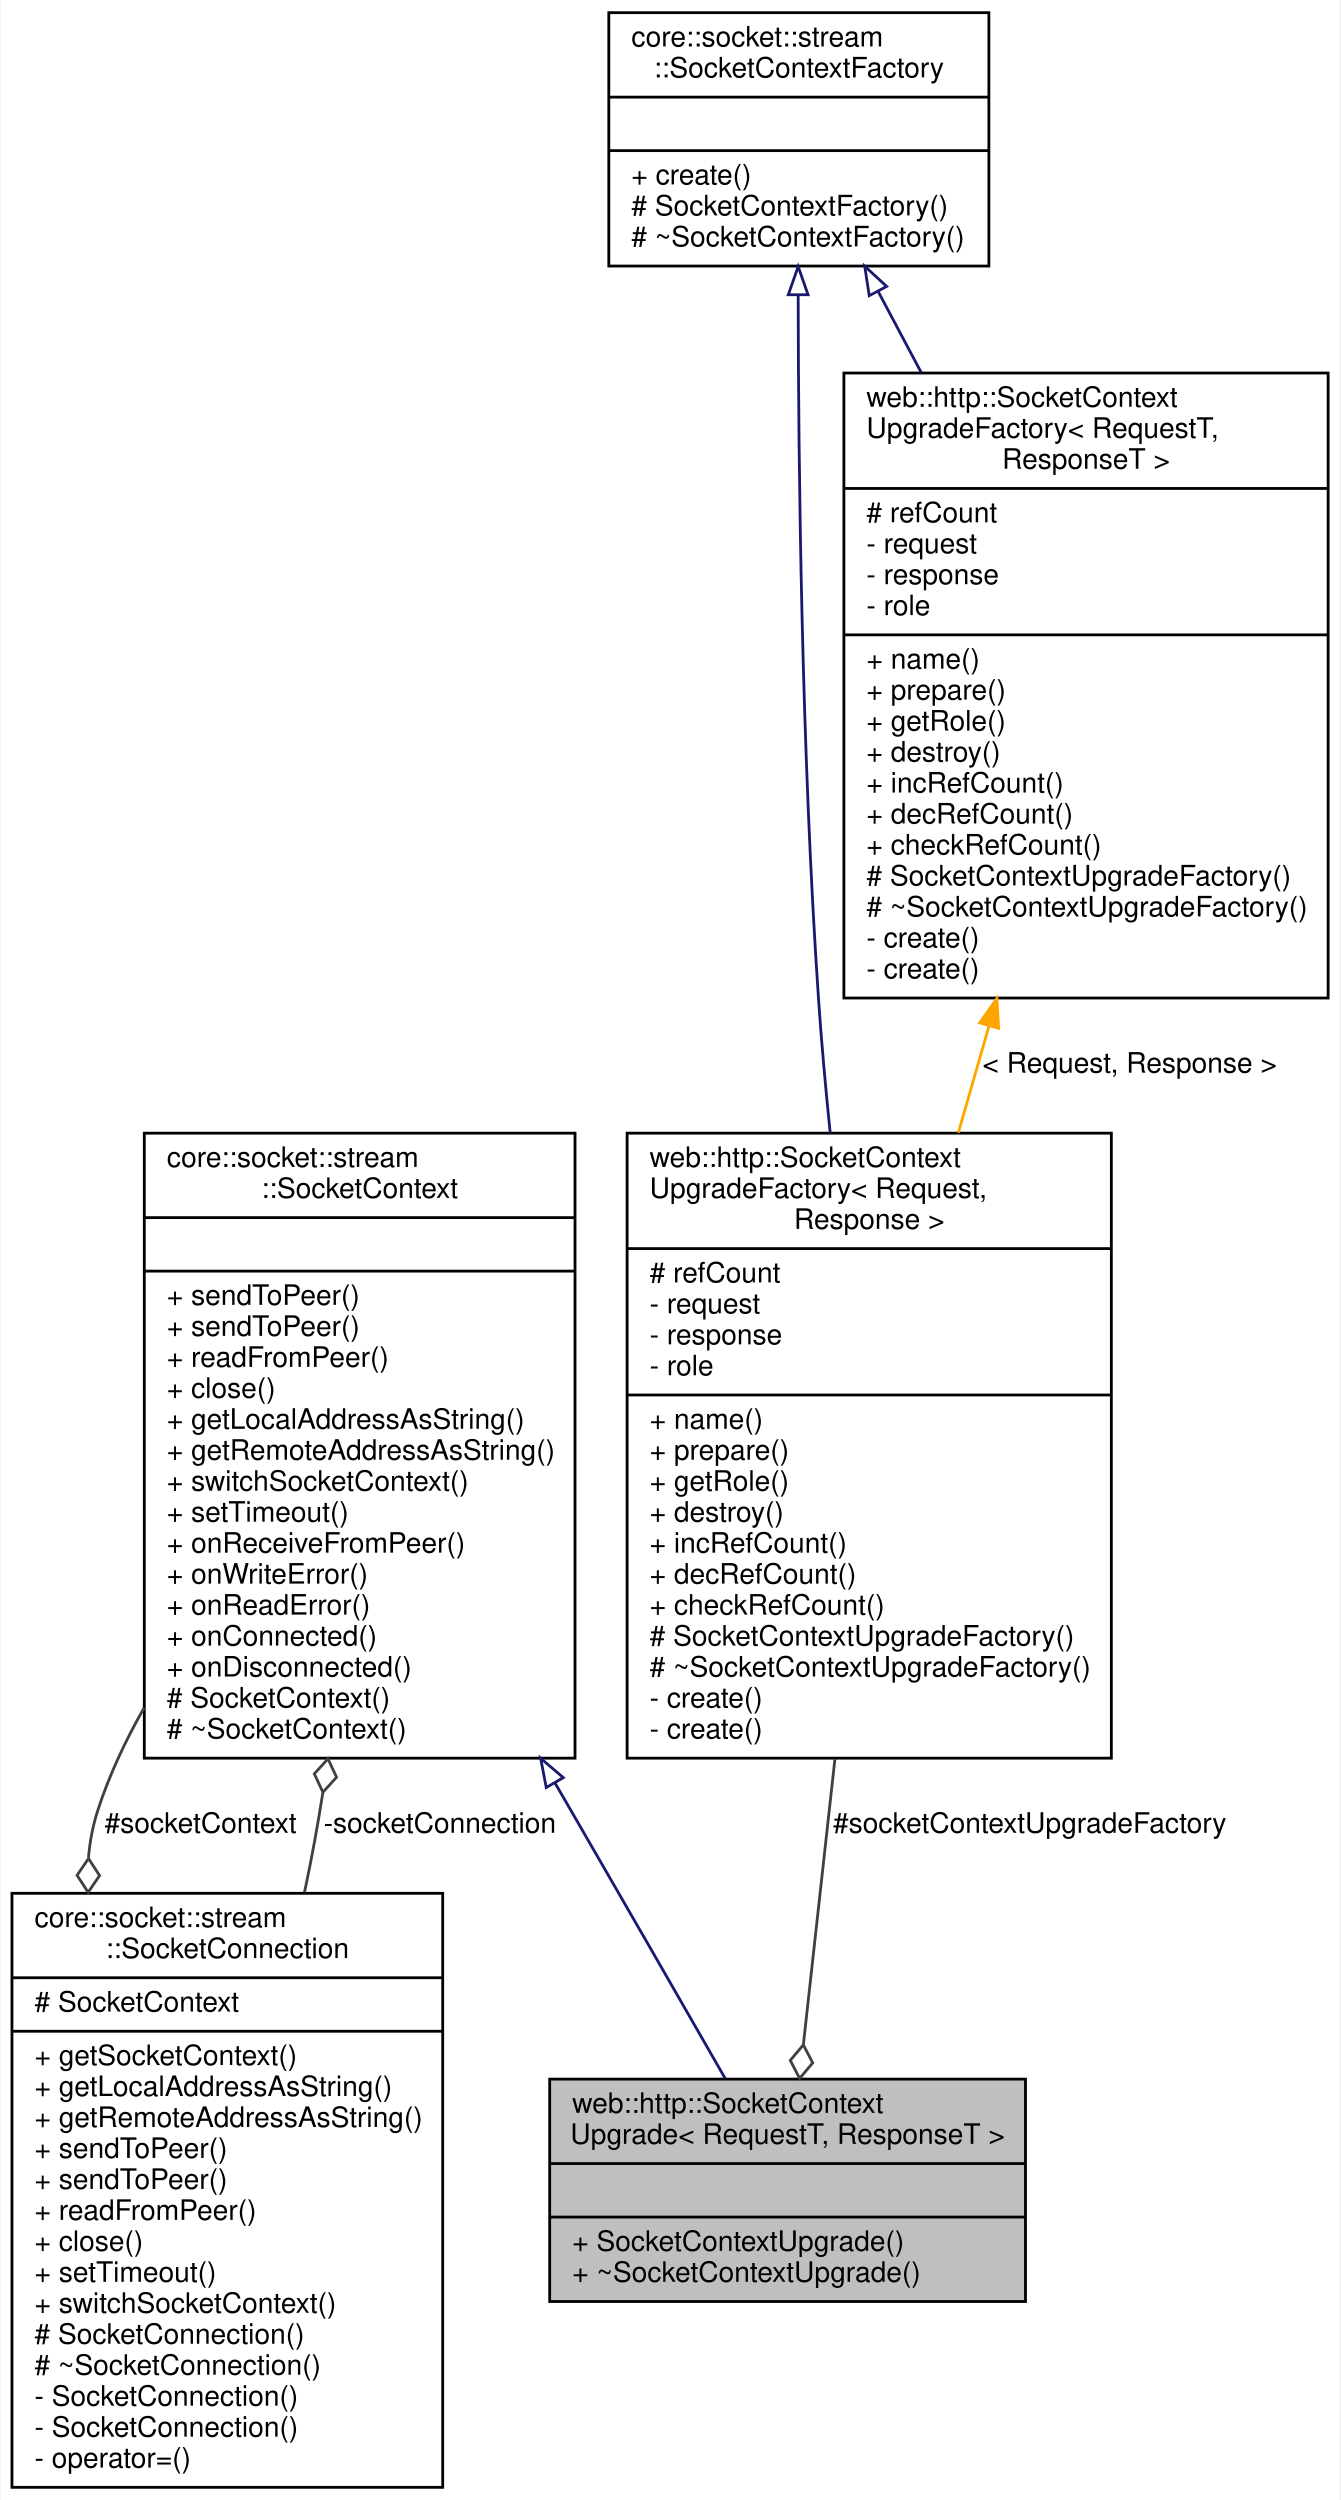
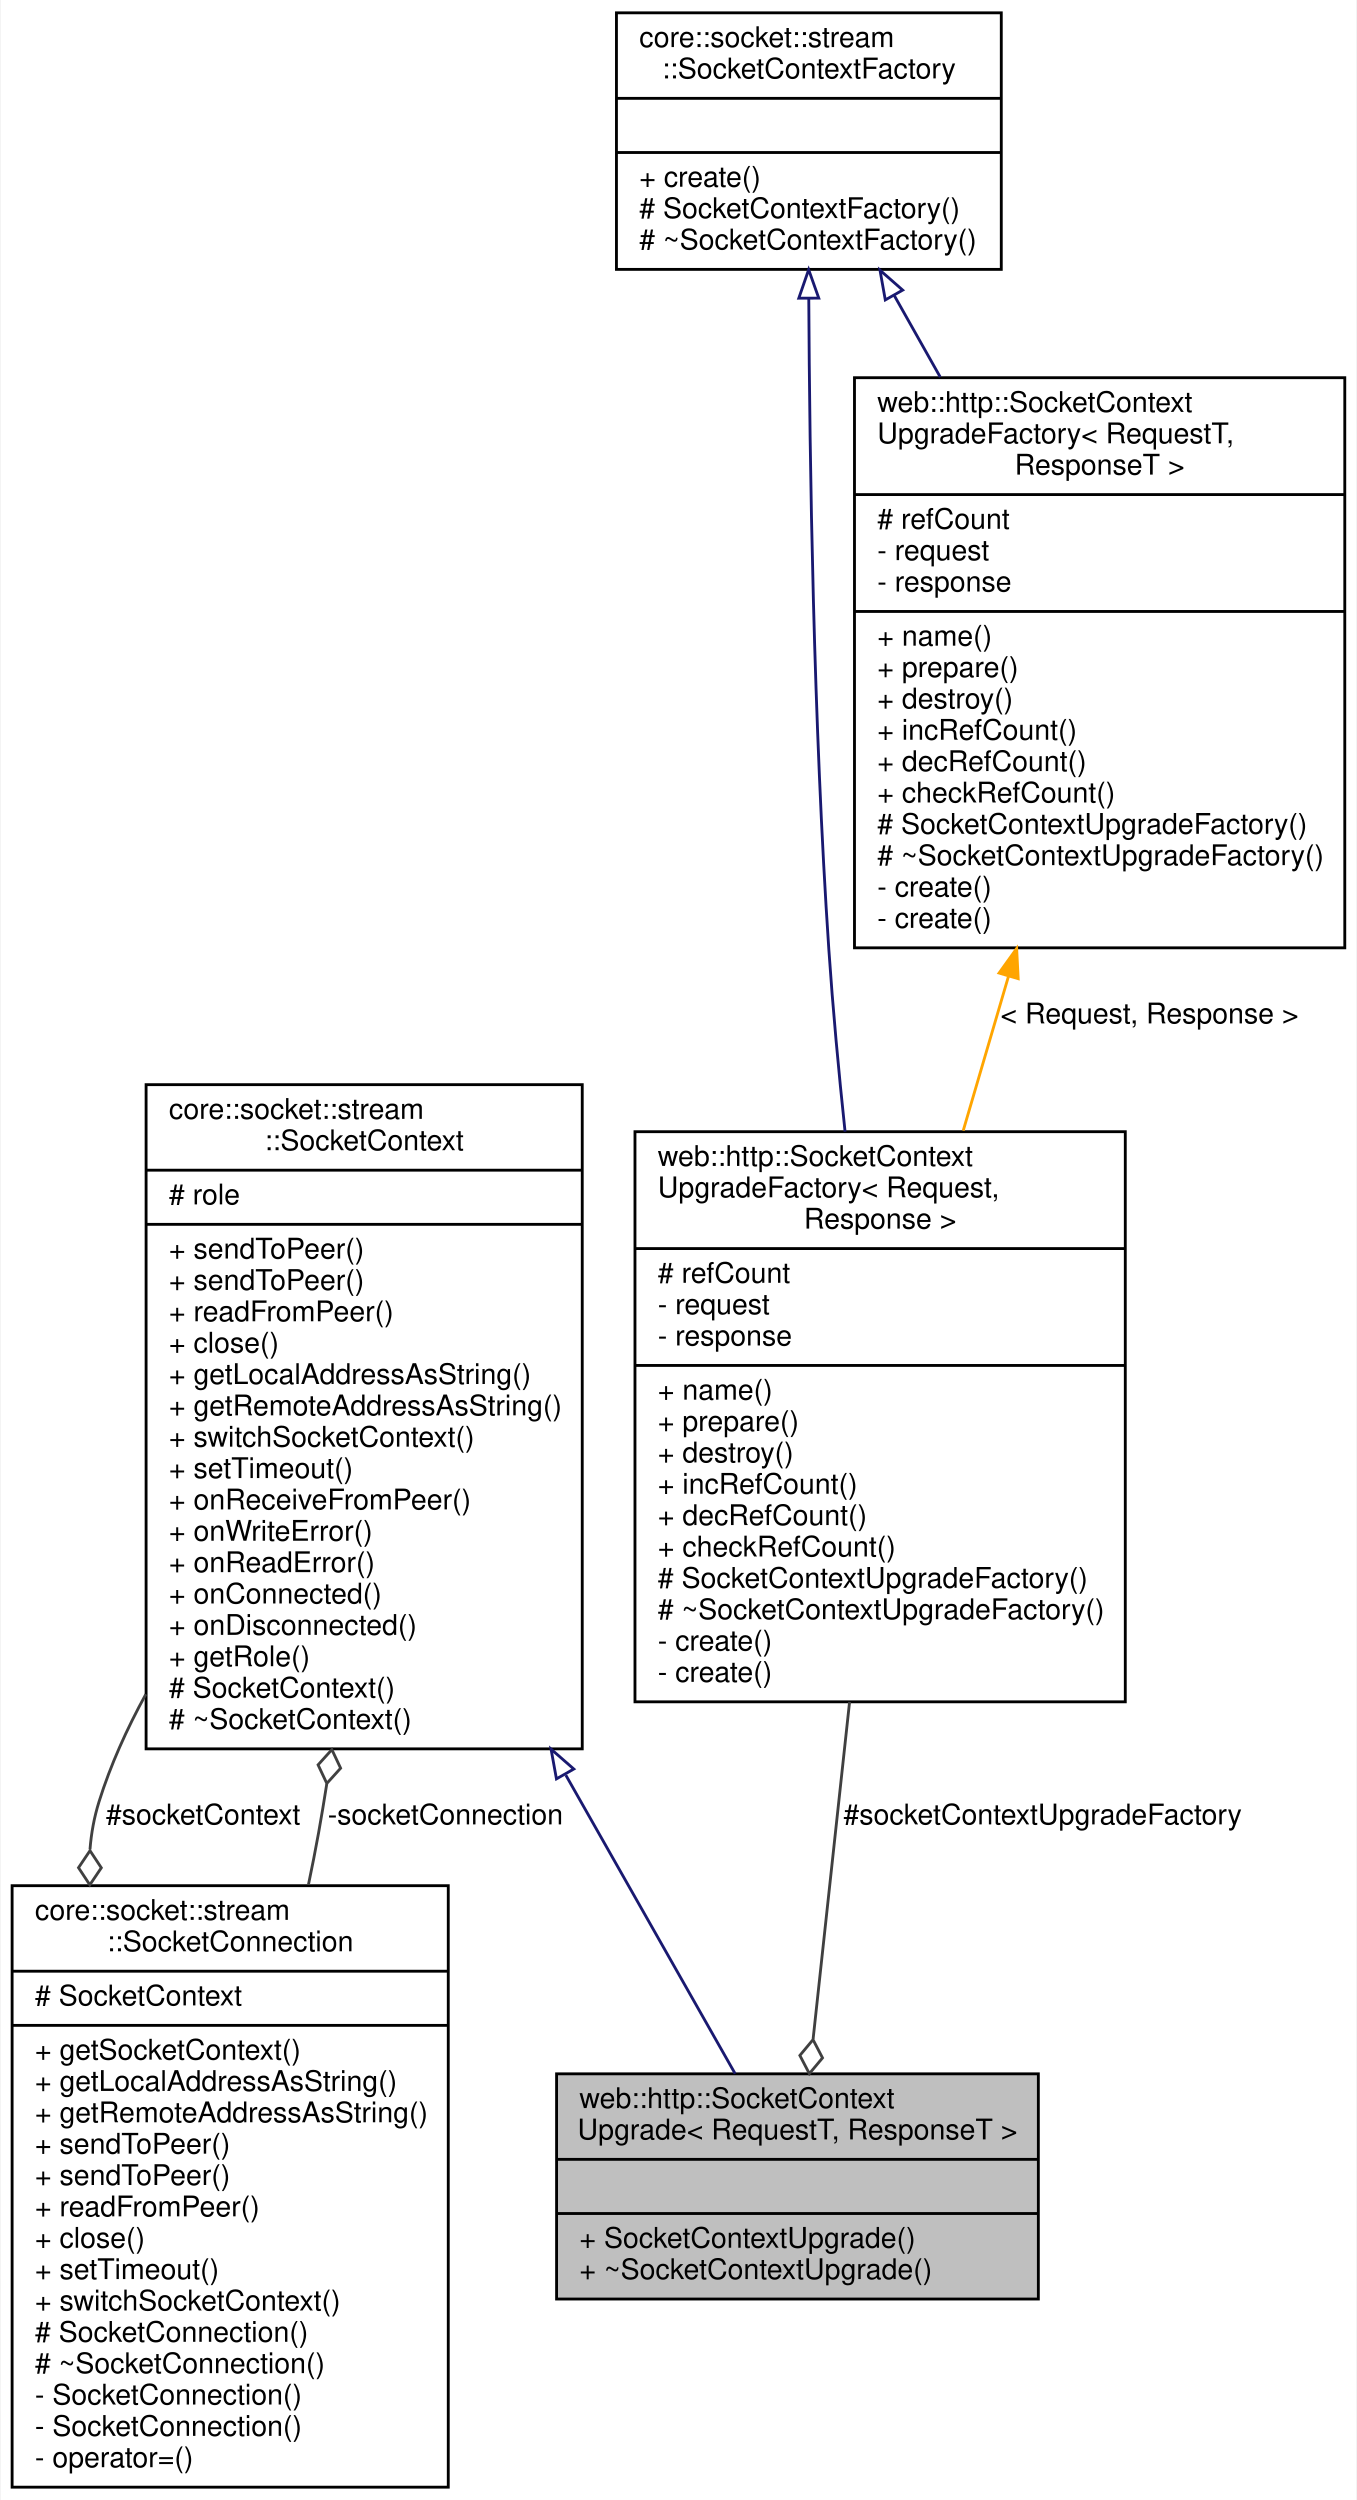
- <svg xmlns="http://www.w3.org/2000/svg" xmlns:xlink="http://www.w3.org/1999/xlink" width="476pt" height="888pt" viewBox="0.00 0.00 475.50 888.00">
-   <g id="graph0" class="graph" transform="scale(1 1) rotate(0) translate(4 884)">
-     <polygon fill="white" stroke="transparent" points="-4,4 -4,-884 471.5,-884 471.5,4 -4,4" />
+ <svg xmlns="http://www.w3.org/2000/svg" xmlns:xlink="http://www.w3.org/1999/xlink" width="476pt" height="877pt" viewBox="0.00 0.00 475.50 877.00">
+   <g id="graph0" class="graph" transform="scale(1 1) rotate(0) translate(4 873)">
+     <polygon fill="white" stroke="transparent" points="-4,4 -4,-873 471.5,-873 471.5,4 -4,4" />
    <g id="node1" class="node">
      <g id="a_node1">
        <a xlink:title=" ">
          <polygon fill="#bfbfbf" stroke="black" points="191,-66.5 191,-145.5 360,-145.5 360,-66.5 191,-66.5" />
          <text text-anchor="start" x="199" y="-133.5" font-family="Helvetica,sans-Serif" font-size="10.00">web::http::SocketContext</text>
          <text text-anchor="middle" x="275.5" y="-122.5" font-family="Helvetica,sans-Serif" font-size="10.00">Upgrade&lt; RequestT, ResponseT &gt;</text>
          <polyline fill="none" stroke="black" points="191,-115.5 360,-115.5 " />
          <text text-anchor="middle" x="275.5" y="-103.5" font-family="Helvetica,sans-Serif" font-size="10.00"> </text>
          <polyline fill="none" stroke="black" points="191,-96.5 360,-96.5 " />
          <text text-anchor="start" x="199" y="-84.5" font-family="Helvetica,sans-Serif" font-size="10.00">+ SocketContextUpgrade()</text>
          <text text-anchor="start" x="199" y="-73.5" font-family="Helvetica,sans-Serif" font-size="10.00">+ ~SocketContextUpgrade()</text>
        </a>
      </g>
    </g>
    <g id="node2" class="node">
      <g id="a_node2">
        <a xlink:href="classcore_1_1socket_1_1stream_1_1_socket_context.html" target="_top" xlink:title=" ">
-           <polygon fill="white" stroke="black" points="47,-259.5 47,-481.5 200,-481.5 200,-259.5 47,-259.5" />
-           <text text-anchor="start" x="55" y="-469.5" font-family="Helvetica,sans-Serif" font-size="10.00">core::socket::stream</text>
-           <text text-anchor="middle" x="123.5" y="-458.5" font-family="Helvetica,sans-Serif" font-size="10.00">::SocketContext</text>
-           <polyline fill="none" stroke="black" points="47,-451.5 200,-451.5 " />
-           <text text-anchor="middle" x="123.5" y="-439.5" font-family="Helvetica,sans-Serif" font-size="10.00"> </text>
-           <polyline fill="none" stroke="black" points="47,-432.5 200,-432.5 " />
+           <polygon fill="white" stroke="black" points="47,-259.5 47,-492.5 200,-492.5 200,-259.5 47,-259.5" />
+           <text text-anchor="start" x="55" y="-480.5" font-family="Helvetica,sans-Serif" font-size="10.00">core::socket::stream</text>
+           <text text-anchor="middle" x="123.5" y="-469.5" font-family="Helvetica,sans-Serif" font-size="10.00">::SocketContext</text>
+           <polyline fill="none" stroke="black" points="47,-462.5 200,-462.5 " />
+           <text text-anchor="start" x="55" y="-450.5" font-family="Helvetica,sans-Serif" font-size="10.00"># role</text>
+           <polyline fill="none" stroke="black" points="47,-443.5 200,-443.5 " />
+           <text text-anchor="start" x="55" y="-431.5" font-family="Helvetica,sans-Serif" font-size="10.00">+ sendToPeer()</text>
          <text text-anchor="start" x="55" y="-420.5" font-family="Helvetica,sans-Serif" font-size="10.00">+ sendToPeer()</text>
-           <text text-anchor="start" x="55" y="-409.5" font-family="Helvetica,sans-Serif" font-size="10.00">+ sendToPeer()</text>
-           <text text-anchor="start" x="55" y="-398.5" font-family="Helvetica,sans-Serif" font-size="10.00">+ readFromPeer()</text>
-           <text text-anchor="start" x="55" y="-387.5" font-family="Helvetica,sans-Serif" font-size="10.00">+ close()</text>
-           <text text-anchor="start" x="55" y="-376.5" font-family="Helvetica,sans-Serif" font-size="10.00">+ getLocalAddressAsString()</text>
-           <text text-anchor="start" x="55" y="-365.5" font-family="Helvetica,sans-Serif" font-size="10.00">+ getRemoteAddressAsString()</text>
-           <text text-anchor="start" x="55" y="-354.5" font-family="Helvetica,sans-Serif" font-size="10.00">+ switchSocketContext()</text>
-           <text text-anchor="start" x="55" y="-343.5" font-family="Helvetica,sans-Serif" font-size="10.00">+ setTimeout()</text>
-           <text text-anchor="start" x="55" y="-332.5" font-family="Helvetica,sans-Serif" font-size="10.00">+ onReceiveFromPeer()</text>
-           <text text-anchor="start" x="55" y="-321.5" font-family="Helvetica,sans-Serif" font-size="10.00">+ onWriteError()</text>
-           <text text-anchor="start" x="55" y="-310.5" font-family="Helvetica,sans-Serif" font-size="10.00">+ onReadError()</text>
-           <text text-anchor="start" x="55" y="-299.5" font-family="Helvetica,sans-Serif" font-size="10.00">+ onConnected()</text>
-           <text text-anchor="start" x="55" y="-288.5" font-family="Helvetica,sans-Serif" font-size="10.00">+ onDisconnected()</text>
+           <text text-anchor="start" x="55" y="-409.5" font-family="Helvetica,sans-Serif" font-size="10.00">+ readFromPeer()</text>
+           <text text-anchor="start" x="55" y="-398.5" font-family="Helvetica,sans-Serif" font-size="10.00">+ close()</text>
+           <text text-anchor="start" x="55" y="-387.5" font-family="Helvetica,sans-Serif" font-size="10.00">+ getLocalAddressAsString()</text>
+           <text text-anchor="start" x="55" y="-376.5" font-family="Helvetica,sans-Serif" font-size="10.00">+ getRemoteAddressAsString()</text>
+           <text text-anchor="start" x="55" y="-365.5" font-family="Helvetica,sans-Serif" font-size="10.00">+ switchSocketContext()</text>
+           <text text-anchor="start" x="55" y="-354.5" font-family="Helvetica,sans-Serif" font-size="10.00">+ setTimeout()</text>
+           <text text-anchor="start" x="55" y="-343.5" font-family="Helvetica,sans-Serif" font-size="10.00">+ onReceiveFromPeer()</text>
+           <text text-anchor="start" x="55" y="-332.5" font-family="Helvetica,sans-Serif" font-size="10.00">+ onWriteError()</text>
+           <text text-anchor="start" x="55" y="-321.5" font-family="Helvetica,sans-Serif" font-size="10.00">+ onReadError()</text>
+           <text text-anchor="start" x="55" y="-310.5" font-family="Helvetica,sans-Serif" font-size="10.00">+ onConnected()</text>
+           <text text-anchor="start" x="55" y="-299.5" font-family="Helvetica,sans-Serif" font-size="10.00">+ onDisconnected()</text>
+           <text text-anchor="start" x="55" y="-288.5" font-family="Helvetica,sans-Serif" font-size="10.00">+ getRole()</text>
          <text text-anchor="start" x="55" y="-277.5" font-family="Helvetica,sans-Serif" font-size="10.00"># SocketContext()</text>
          <text text-anchor="start" x="55" y="-266.5" font-family="Helvetica,sans-Serif" font-size="10.00"># ~SocketContext()</text>
        </a>
      </g>
    </g>
    <g id="edge1" class="edge">
-       <path fill="none" stroke="midnightblue" d="M192.86,-250.74C194.76,-247.46 196.64,-244.21 198.5,-241 217.06,-208.96 237.98,-172.52 253.33,-145.74" />
-       <polygon fill="none" stroke="midnightblue" points="189.78,-249.07 187.78,-259.47 195.83,-252.58 189.78,-249.07" />
+       <path fill="none" stroke="midnightblue" d="M194.24,-250.28C215.79,-212.27 237.92,-173.26 253.63,-145.56" />
+       <polygon fill="none" stroke="midnightblue" points="190.95,-248.97 189.06,-259.4 197.04,-252.43 190.95,-248.97" />
    </g>
    <g id="node3" class="node">
      <g id="a_node3">
        <a xlink:href="classcore_1_1socket_1_1stream_1_1_socket_connection.html" target="_top" xlink:title=" ">
          <polygon fill="white" stroke="black" points="0,-0.5 0,-211.5 153,-211.5 153,-0.5 0,-0.5" />
          <text text-anchor="start" x="8" y="-199.5" font-family="Helvetica,sans-Serif" font-size="10.00">core::socket::stream</text>
          <text text-anchor="middle" x="76.5" y="-188.5" font-family="Helvetica,sans-Serif" font-size="10.00">::SocketConnection</text>
          <polyline fill="none" stroke="black" points="0,-181.5 153,-181.5 " />
          <text text-anchor="start" x="8" y="-169.5" font-family="Helvetica,sans-Serif" font-size="10.00"># SocketContext</text>
          <polyline fill="none" stroke="black" points="0,-162.5 153,-162.5 " />
          <text text-anchor="start" x="8" y="-150.5" font-family="Helvetica,sans-Serif" font-size="10.00">+ getSocketContext()</text>
          <text text-anchor="start" x="8" y="-139.5" font-family="Helvetica,sans-Serif" font-size="10.00">+ getLocalAddressAsString()</text>
          <text text-anchor="start" x="8" y="-128.5" font-family="Helvetica,sans-Serif" font-size="10.00">+ getRemoteAddressAsString()</text>
          <text text-anchor="start" x="8" y="-117.5" font-family="Helvetica,sans-Serif" font-size="10.00">+ sendToPeer()</text>
          <text text-anchor="start" x="8" y="-106.5" font-family="Helvetica,sans-Serif" font-size="10.00">+ sendToPeer()</text>
          <text text-anchor="start" x="8" y="-95.5" font-family="Helvetica,sans-Serif" font-size="10.00">+ readFromPeer()</text>
          <text text-anchor="start" x="8" y="-84.5" font-family="Helvetica,sans-Serif" font-size="10.00">+ close()</text>
          <text text-anchor="start" x="8" y="-73.5" font-family="Helvetica,sans-Serif" font-size="10.00">+ setTimeout()</text>
          <text text-anchor="start" x="8" y="-62.5" font-family="Helvetica,sans-Serif" font-size="10.00">+ switchSocketContext()</text>
          <text text-anchor="start" x="8" y="-51.5" font-family="Helvetica,sans-Serif" font-size="10.00"># SocketConnection()</text>
          <text text-anchor="start" x="8" y="-40.5" font-family="Helvetica,sans-Serif" font-size="10.00"># ~SocketConnection()</text>
          <text text-anchor="start" x="8" y="-29.5" font-family="Helvetica,sans-Serif" font-size="10.00">- SocketConnection()</text>
          <text text-anchor="start" x="8" y="-18.5" font-family="Helvetica,sans-Serif" font-size="10.00">- SocketConnection()</text>
          <text text-anchor="start" x="8" y="-7.5" font-family="Helvetica,sans-Serif" font-size="10.00">- operator=()</text>
        </a>
      </g>
    </g>
    <g id="edge3" class="edge">
-       <path fill="none" stroke="#404040" d="M46.94,-277.39C40.27,-265.69 34.53,-253.44 30.5,-241 28.73,-235.52 27.66,-229.92 27.19,-224.27" />
-       <polygon fill="none" stroke="#404040" points="27.19,-223.85 23.12,-217.89 27.06,-211.85 31.12,-217.81 27.19,-223.85" />
+       <path fill="none" stroke="#404040" d="M46.91,-278.67C40.25,-266.52 34.52,-253.84 30.5,-241 28.78,-235.5 27.76,-229.89 27.32,-224.23" />
+       <polygon fill="none" stroke="#404040" points="27.32,-223.79 23.29,-217.81 27.26,-211.79 31.29,-217.77 27.32,-223.79" />
      <text text-anchor="middle" x="67" y="-233" font-family="Helvetica,sans-Serif" font-size="10.00"> #socketContext</text>
    </g>
    <g id="edge2" class="edge">
-       <path fill="none" stroke="#404040" d="M103.9,-211.81C105.2,-217.95 106.41,-224.04 107.5,-230 108.53,-235.62 109.5,-241.39 110.42,-247.22" />
-       <polygon fill="none" stroke="#404040" points="110.45,-247.4 115.3,-252.73 112.24,-259.26 107.39,-253.93 110.45,-247.4" />
+       <path fill="none" stroke="#404040" d="M103.94,-211.8C105.22,-217.94 106.43,-224.04 107.5,-230 108.51,-235.62 109.47,-241.38 110.38,-247.21" />
+       <polygon fill="none" stroke="#404040" points="110.4,-247.37 115.24,-252.72 112.17,-259.24 107.33,-253.89 110.4,-247.37" />
      <text text-anchor="middle" x="152" y="-233" font-family="Helvetica,sans-Serif" font-size="10.00"> -socketConnection</text>
    </g>
    <g id="node4" class="node">
      <g id="a_node4">
        <a xlink:href="classweb_1_1http_1_1_socket_context_upgrade_factory.html" target="_top" xlink:title=" ">
-           <polygon fill="white" stroke="black" points="218.5,-259.5 218.5,-481.5 390.5,-481.5 390.5,-259.5 218.5,-259.5" />
-           <text text-anchor="start" x="226.5" y="-469.5" font-family="Helvetica,sans-Serif" font-size="10.00">web::http::SocketContext</text>
-           <text text-anchor="start" x="226.5" y="-458.5" font-family="Helvetica,sans-Serif" font-size="10.00">UpgradeFactory&lt; Request,</text>
-           <text text-anchor="middle" x="304.5" y="-447.5" font-family="Helvetica,sans-Serif" font-size="10.00"> Response &gt;</text>
-           <polyline fill="none" stroke="black" points="218.5,-440.5 390.5,-440.5 " />
-           <text text-anchor="start" x="226.5" y="-428.5" font-family="Helvetica,sans-Serif" font-size="10.00"># refCount</text>
-           <text text-anchor="start" x="226.5" y="-417.5" font-family="Helvetica,sans-Serif" font-size="10.00">- request</text>
-           <text text-anchor="start" x="226.5" y="-406.5" font-family="Helvetica,sans-Serif" font-size="10.00">- response</text>
-           <text text-anchor="start" x="226.5" y="-395.5" font-family="Helvetica,sans-Serif" font-size="10.00">- role</text>
-           <polyline fill="none" stroke="black" points="218.5,-388.5 390.5,-388.5 " />
-           <text text-anchor="start" x="226.5" y="-376.5" font-family="Helvetica,sans-Serif" font-size="10.00">+ name()</text>
-           <text text-anchor="start" x="226.5" y="-365.5" font-family="Helvetica,sans-Serif" font-size="10.00">+ prepare()</text>
-           <text text-anchor="start" x="226.5" y="-354.5" font-family="Helvetica,sans-Serif" font-size="10.00">+ getRole()</text>
-           <text text-anchor="start" x="226.5" y="-343.5" font-family="Helvetica,sans-Serif" font-size="10.00">+ destroy()</text>
-           <text text-anchor="start" x="226.5" y="-332.5" font-family="Helvetica,sans-Serif" font-size="10.00">+ incRefCount()</text>
-           <text text-anchor="start" x="226.5" y="-321.5" font-family="Helvetica,sans-Serif" font-size="10.00">+ decRefCount()</text>
-           <text text-anchor="start" x="226.5" y="-310.5" font-family="Helvetica,sans-Serif" font-size="10.00">+ checkRefCount()</text>
-           <text text-anchor="start" x="226.5" y="-299.5" font-family="Helvetica,sans-Serif" font-size="10.00"># SocketContextUpgradeFactory()</text>
-           <text text-anchor="start" x="226.5" y="-288.5" font-family="Helvetica,sans-Serif" font-size="10.00"># ~SocketContextUpgradeFactory()</text>
-           <text text-anchor="start" x="226.5" y="-277.5" font-family="Helvetica,sans-Serif" font-size="10.00">- create()</text>
-           <text text-anchor="start" x="226.5" y="-266.5" font-family="Helvetica,sans-Serif" font-size="10.00">- create()</text>
+           <polygon fill="white" stroke="black" points="218.5,-276 218.5,-476 390.5,-476 390.5,-276 218.5,-276" />
+           <text text-anchor="start" x="226.5" y="-464" font-family="Helvetica,sans-Serif" font-size="10.00">web::http::SocketContext</text>
+           <text text-anchor="start" x="226.5" y="-453" font-family="Helvetica,sans-Serif" font-size="10.00">UpgradeFactory&lt; Request,</text>
+           <text text-anchor="middle" x="304.5" y="-442" font-family="Helvetica,sans-Serif" font-size="10.00"> Response &gt;</text>
+           <polyline fill="none" stroke="black" points="218.5,-435 390.5,-435 " />
+           <text text-anchor="start" x="226.5" y="-423" font-family="Helvetica,sans-Serif" font-size="10.00"># refCount</text>
+           <text text-anchor="start" x="226.5" y="-412" font-family="Helvetica,sans-Serif" font-size="10.00">- request</text>
+           <text text-anchor="start" x="226.5" y="-401" font-family="Helvetica,sans-Serif" font-size="10.00">- response</text>
+           <polyline fill="none" stroke="black" points="218.5,-394 390.5,-394 " />
+           <text text-anchor="start" x="226.5" y="-382" font-family="Helvetica,sans-Serif" font-size="10.00">+ name()</text>
+           <text text-anchor="start" x="226.5" y="-371" font-family="Helvetica,sans-Serif" font-size="10.00">+ prepare()</text>
+           <text text-anchor="start" x="226.5" y="-360" font-family="Helvetica,sans-Serif" font-size="10.00">+ destroy()</text>
+           <text text-anchor="start" x="226.5" y="-349" font-family="Helvetica,sans-Serif" font-size="10.00">+ incRefCount()</text>
+           <text text-anchor="start" x="226.5" y="-338" font-family="Helvetica,sans-Serif" font-size="10.00">+ decRefCount()</text>
+           <text text-anchor="start" x="226.5" y="-327" font-family="Helvetica,sans-Serif" font-size="10.00">+ checkRefCount()</text>
+           <text text-anchor="start" x="226.5" y="-316" font-family="Helvetica,sans-Serif" font-size="10.00"># SocketContextUpgradeFactory()</text>
+           <text text-anchor="start" x="226.5" y="-305" font-family="Helvetica,sans-Serif" font-size="10.00"># ~SocketContextUpgradeFactory()</text>
+           <text text-anchor="start" x="226.5" y="-294" font-family="Helvetica,sans-Serif" font-size="10.00">- create()</text>
+           <text text-anchor="start" x="226.5" y="-283" font-family="Helvetica,sans-Serif" font-size="10.00">- create()</text>
        </a>
      </g>
    </g>
    <g id="edge4" class="edge">
-       <path fill="none" stroke="#404040" d="M292.33,-259.32C288.44,-224.12 284.32,-186.84 281.13,-157.98" />
-       <polygon fill="none" stroke="#404040" points="281.1,-157.68 276.46,-152.15 279.78,-145.75 284.42,-151.27 281.1,-157.68" />
+       <path fill="none" stroke="#404040" d="M293.78,-275.97C289.43,-235.77 284.6,-191.07 280.99,-157.74" />
+       <polygon fill="none" stroke="#404040" points="280.96,-157.49 276.34,-151.95 279.67,-145.56 284.29,-151.09 280.96,-157.49" />
      <text text-anchor="middle" x="361.5" y="-233" font-family="Helvetica,sans-Serif" font-size="10.00"> #socketContextUpgradeFactory</text>
    </g>
    <g id="node5" class="node">
      <g id="a_node5">
        <a xlink:href="classcore_1_1socket_1_1stream_1_1_socket_context_factory.html" target="_top" xlink:title=" ">
-           <polygon fill="white" stroke="black" points="212,-789.5 212,-879.5 347,-879.5 347,-789.5 212,-789.5" />
-           <text text-anchor="start" x="220" y="-867.5" font-family="Helvetica,sans-Serif" font-size="10.00">core::socket::stream</text>
-           <text text-anchor="middle" x="279.5" y="-856.5" font-family="Helvetica,sans-Serif" font-size="10.00">::SocketContextFactory</text>
-           <polyline fill="none" stroke="black" points="212,-849.5 347,-849.5 " />
-           <text text-anchor="middle" x="279.5" y="-837.5" font-family="Helvetica,sans-Serif" font-size="10.00"> </text>
-           <polyline fill="none" stroke="black" points="212,-830.5 347,-830.5 " />
-           <text text-anchor="start" x="220" y="-818.5" font-family="Helvetica,sans-Serif" font-size="10.00">+ create()</text>
-           <text text-anchor="start" x="220" y="-807.5" font-family="Helvetica,sans-Serif" font-size="10.00"># SocketContextFactory()</text>
-           <text text-anchor="start" x="220" y="-796.5" font-family="Helvetica,sans-Serif" font-size="10.00"># ~SocketContextFactory()</text>
+           <polygon fill="white" stroke="black" points="212,-778.5 212,-868.5 347,-868.5 347,-778.5 212,-778.5" />
+           <text text-anchor="start" x="220" y="-856.5" font-family="Helvetica,sans-Serif" font-size="10.00">core::socket::stream</text>
+           <text text-anchor="middle" x="279.5" y="-845.5" font-family="Helvetica,sans-Serif" font-size="10.00">::SocketContextFactory</text>
+           <polyline fill="none" stroke="black" points="212,-838.5 347,-838.5 " />
+           <text text-anchor="middle" x="279.5" y="-826.5" font-family="Helvetica,sans-Serif" font-size="10.00"> </text>
+           <polyline fill="none" stroke="black" points="212,-819.5 347,-819.5 " />
+           <text text-anchor="start" x="220" y="-807.5" font-family="Helvetica,sans-Serif" font-size="10.00">+ create()</text>
+           <text text-anchor="start" x="220" y="-796.5" font-family="Helvetica,sans-Serif" font-size="10.00"># SocketContextFactory()</text>
+           <text text-anchor="start" x="220" y="-785.5" font-family="Helvetica,sans-Serif" font-size="10.00"># ~SocketContextFactory()</text>
        </a>
      </g>
    </g>
    <g id="edge5" class="edge">
-       <path fill="none" stroke="midnightblue" d="M279.26,-779.16C279.34,-718.2 280.51,-616.4 286.5,-529 287.55,-513.62 289.01,-497.44 290.64,-481.53" />
-       <polygon fill="none" stroke="midnightblue" points="275.76,-779.32 279.26,-789.32 282.76,-779.32 275.76,-779.32" />
+       <path fill="none" stroke="midnightblue" d="M279.47,-768.2C279.77,-711.27 281.15,-619.26 286.5,-540 287.9,-519.26 289.96,-497.1 292.2,-476.01" />
+       <polygon fill="none" stroke="midnightblue" points="275.97,-768.39 279.43,-778.41 282.97,-768.42 275.97,-768.39" />
    </g>
    <g id="node6" class="node">
      <g id="a_node6">
        <a xlink:href="classweb_1_1http_1_1_socket_context_upgrade_factory.html" target="_top" xlink:title=" ">
-           <polygon fill="white" stroke="black" points="295.5,-529.5 295.5,-751.5 467.5,-751.5 467.5,-529.5 295.5,-529.5" />
-           <text text-anchor="start" x="303.5" y="-739.5" font-family="Helvetica,sans-Serif" font-size="10.00">web::http::SocketContext</text>
-           <text text-anchor="start" x="303.5" y="-728.5" font-family="Helvetica,sans-Serif" font-size="10.00">UpgradeFactory&lt; RequestT,</text>
-           <text text-anchor="middle" x="381.5" y="-717.5" font-family="Helvetica,sans-Serif" font-size="10.00"> ResponseT &gt;</text>
-           <polyline fill="none" stroke="black" points="295.5,-710.5 467.5,-710.5 " />
-           <text text-anchor="start" x="303.5" y="-698.5" font-family="Helvetica,sans-Serif" font-size="10.00"># refCount</text>
-           <text text-anchor="start" x="303.5" y="-687.5" font-family="Helvetica,sans-Serif" font-size="10.00">- request</text>
-           <text text-anchor="start" x="303.5" y="-676.5" font-family="Helvetica,sans-Serif" font-size="10.00">- response</text>
-           <text text-anchor="start" x="303.5" y="-665.5" font-family="Helvetica,sans-Serif" font-size="10.00">- role</text>
+           <polygon fill="white" stroke="black" points="295.5,-540.5 295.5,-740.5 467.5,-740.5 467.5,-540.5 295.5,-540.5" />
+           <text text-anchor="start" x="303.5" y="-728.5" font-family="Helvetica,sans-Serif" font-size="10.00">web::http::SocketContext</text>
+           <text text-anchor="start" x="303.5" y="-717.5" font-family="Helvetica,sans-Serif" font-size="10.00">UpgradeFactory&lt; RequestT,</text>
+           <text text-anchor="middle" x="381.5" y="-706.5" font-family="Helvetica,sans-Serif" font-size="10.00"> ResponseT &gt;</text>
+           <polyline fill="none" stroke="black" points="295.5,-699.5 467.5,-699.5 " />
+           <text text-anchor="start" x="303.5" y="-687.5" font-family="Helvetica,sans-Serif" font-size="10.00"># refCount</text>
+           <text text-anchor="start" x="303.5" y="-676.5" font-family="Helvetica,sans-Serif" font-size="10.00">- request</text>
+           <text text-anchor="start" x="303.5" y="-665.5" font-family="Helvetica,sans-Serif" font-size="10.00">- response</text>
          <polyline fill="none" stroke="black" points="295.5,-658.5 467.5,-658.5 " />
          <text text-anchor="start" x="303.5" y="-646.5" font-family="Helvetica,sans-Serif" font-size="10.00">+ name()</text>
          <text text-anchor="start" x="303.5" y="-635.5" font-family="Helvetica,sans-Serif" font-size="10.00">+ prepare()</text>
-           <text text-anchor="start" x="303.5" y="-624.5" font-family="Helvetica,sans-Serif" font-size="10.00">+ getRole()</text>
-           <text text-anchor="start" x="303.5" y="-613.5" font-family="Helvetica,sans-Serif" font-size="10.00">+ destroy()</text>
-           <text text-anchor="start" x="303.5" y="-602.5" font-family="Helvetica,sans-Serif" font-size="10.00">+ incRefCount()</text>
-           <text text-anchor="start" x="303.5" y="-591.5" font-family="Helvetica,sans-Serif" font-size="10.00">+ decRefCount()</text>
-           <text text-anchor="start" x="303.5" y="-580.5" font-family="Helvetica,sans-Serif" font-size="10.00">+ checkRefCount()</text>
-           <text text-anchor="start" x="303.5" y="-569.5" font-family="Helvetica,sans-Serif" font-size="10.00"># SocketContextUpgradeFactory()</text>
-           <text text-anchor="start" x="303.5" y="-558.5" font-family="Helvetica,sans-Serif" font-size="10.00"># ~SocketContextUpgradeFactory()</text>
+           <text text-anchor="start" x="303.5" y="-624.5" font-family="Helvetica,sans-Serif" font-size="10.00">+ destroy()</text>
+           <text text-anchor="start" x="303.5" y="-613.5" font-family="Helvetica,sans-Serif" font-size="10.00">+ incRefCount()</text>
+           <text text-anchor="start" x="303.5" y="-602.5" font-family="Helvetica,sans-Serif" font-size="10.00">+ decRefCount()</text>
+           <text text-anchor="start" x="303.5" y="-591.5" font-family="Helvetica,sans-Serif" font-size="10.00">+ checkRefCount()</text>
+           <text text-anchor="start" x="303.5" y="-580.5" font-family="Helvetica,sans-Serif" font-size="10.00"># SocketContextUpgradeFactory()</text>
+           <text text-anchor="start" x="303.5" y="-569.5" font-family="Helvetica,sans-Serif" font-size="10.00"># ~SocketContextUpgradeFactory()</text>
+           <text text-anchor="start" x="303.5" y="-558.5" font-family="Helvetica,sans-Serif" font-size="10.00">- create()</text>
          <text text-anchor="start" x="303.5" y="-547.5" font-family="Helvetica,sans-Serif" font-size="10.00">- create()</text>
-           <text text-anchor="start" x="303.5" y="-536.5" font-family="Helvetica,sans-Serif" font-size="10.00">- create()</text>
        </a>
      </g>
    </g>
    <g id="edge7" class="edge">
-       <path fill="none" stroke="midnightblue" d="M307.62,-780.56C312.47,-771.44 317.66,-761.67 322.97,-751.68" />
-       <polygon fill="none" stroke="midnightblue" points="304.5,-778.98 302.9,-789.45 310.68,-782.26 304.5,-778.98" />
+       <path fill="none" stroke="midnightblue" d="M309.45,-769.35C314.58,-760.26 320.04,-750.55 325.59,-740.71" />
+       <polygon fill="none" stroke="midnightblue" points="306.31,-767.79 304.45,-778.22 312.41,-771.23 306.31,-767.79" />
    </g>
    <g id="edge6" class="edge">
-       <path fill="none" stroke="orange" d="M347.08,-519.7C343.44,-507.04 339.76,-494.21 336.15,-481.67" />
-       <polygon fill="orange" stroke="orange" points="343.72,-520.69 349.85,-529.33 350.45,-518.76 343.72,-520.69" />
-       <text text-anchor="middle" x="397" y="-503" font-family="Helvetica,sans-Serif" font-size="10.00"> &lt; Request, Response &gt;</text>
+       <path fill="none" stroke="orange" d="M349.49,-530.38C344.24,-512.49 338.83,-494.02 333.65,-476.38" />
+       <polygon fill="orange" stroke="orange" points="346.22,-531.65 352.39,-540.26 352.93,-529.68 346.22,-531.65" />
+       <text text-anchor="middle" x="399" y="-514" font-family="Helvetica,sans-Serif" font-size="10.00"> &lt; Request, Response &gt;</text>
    </g>
  </g>
</svg>
